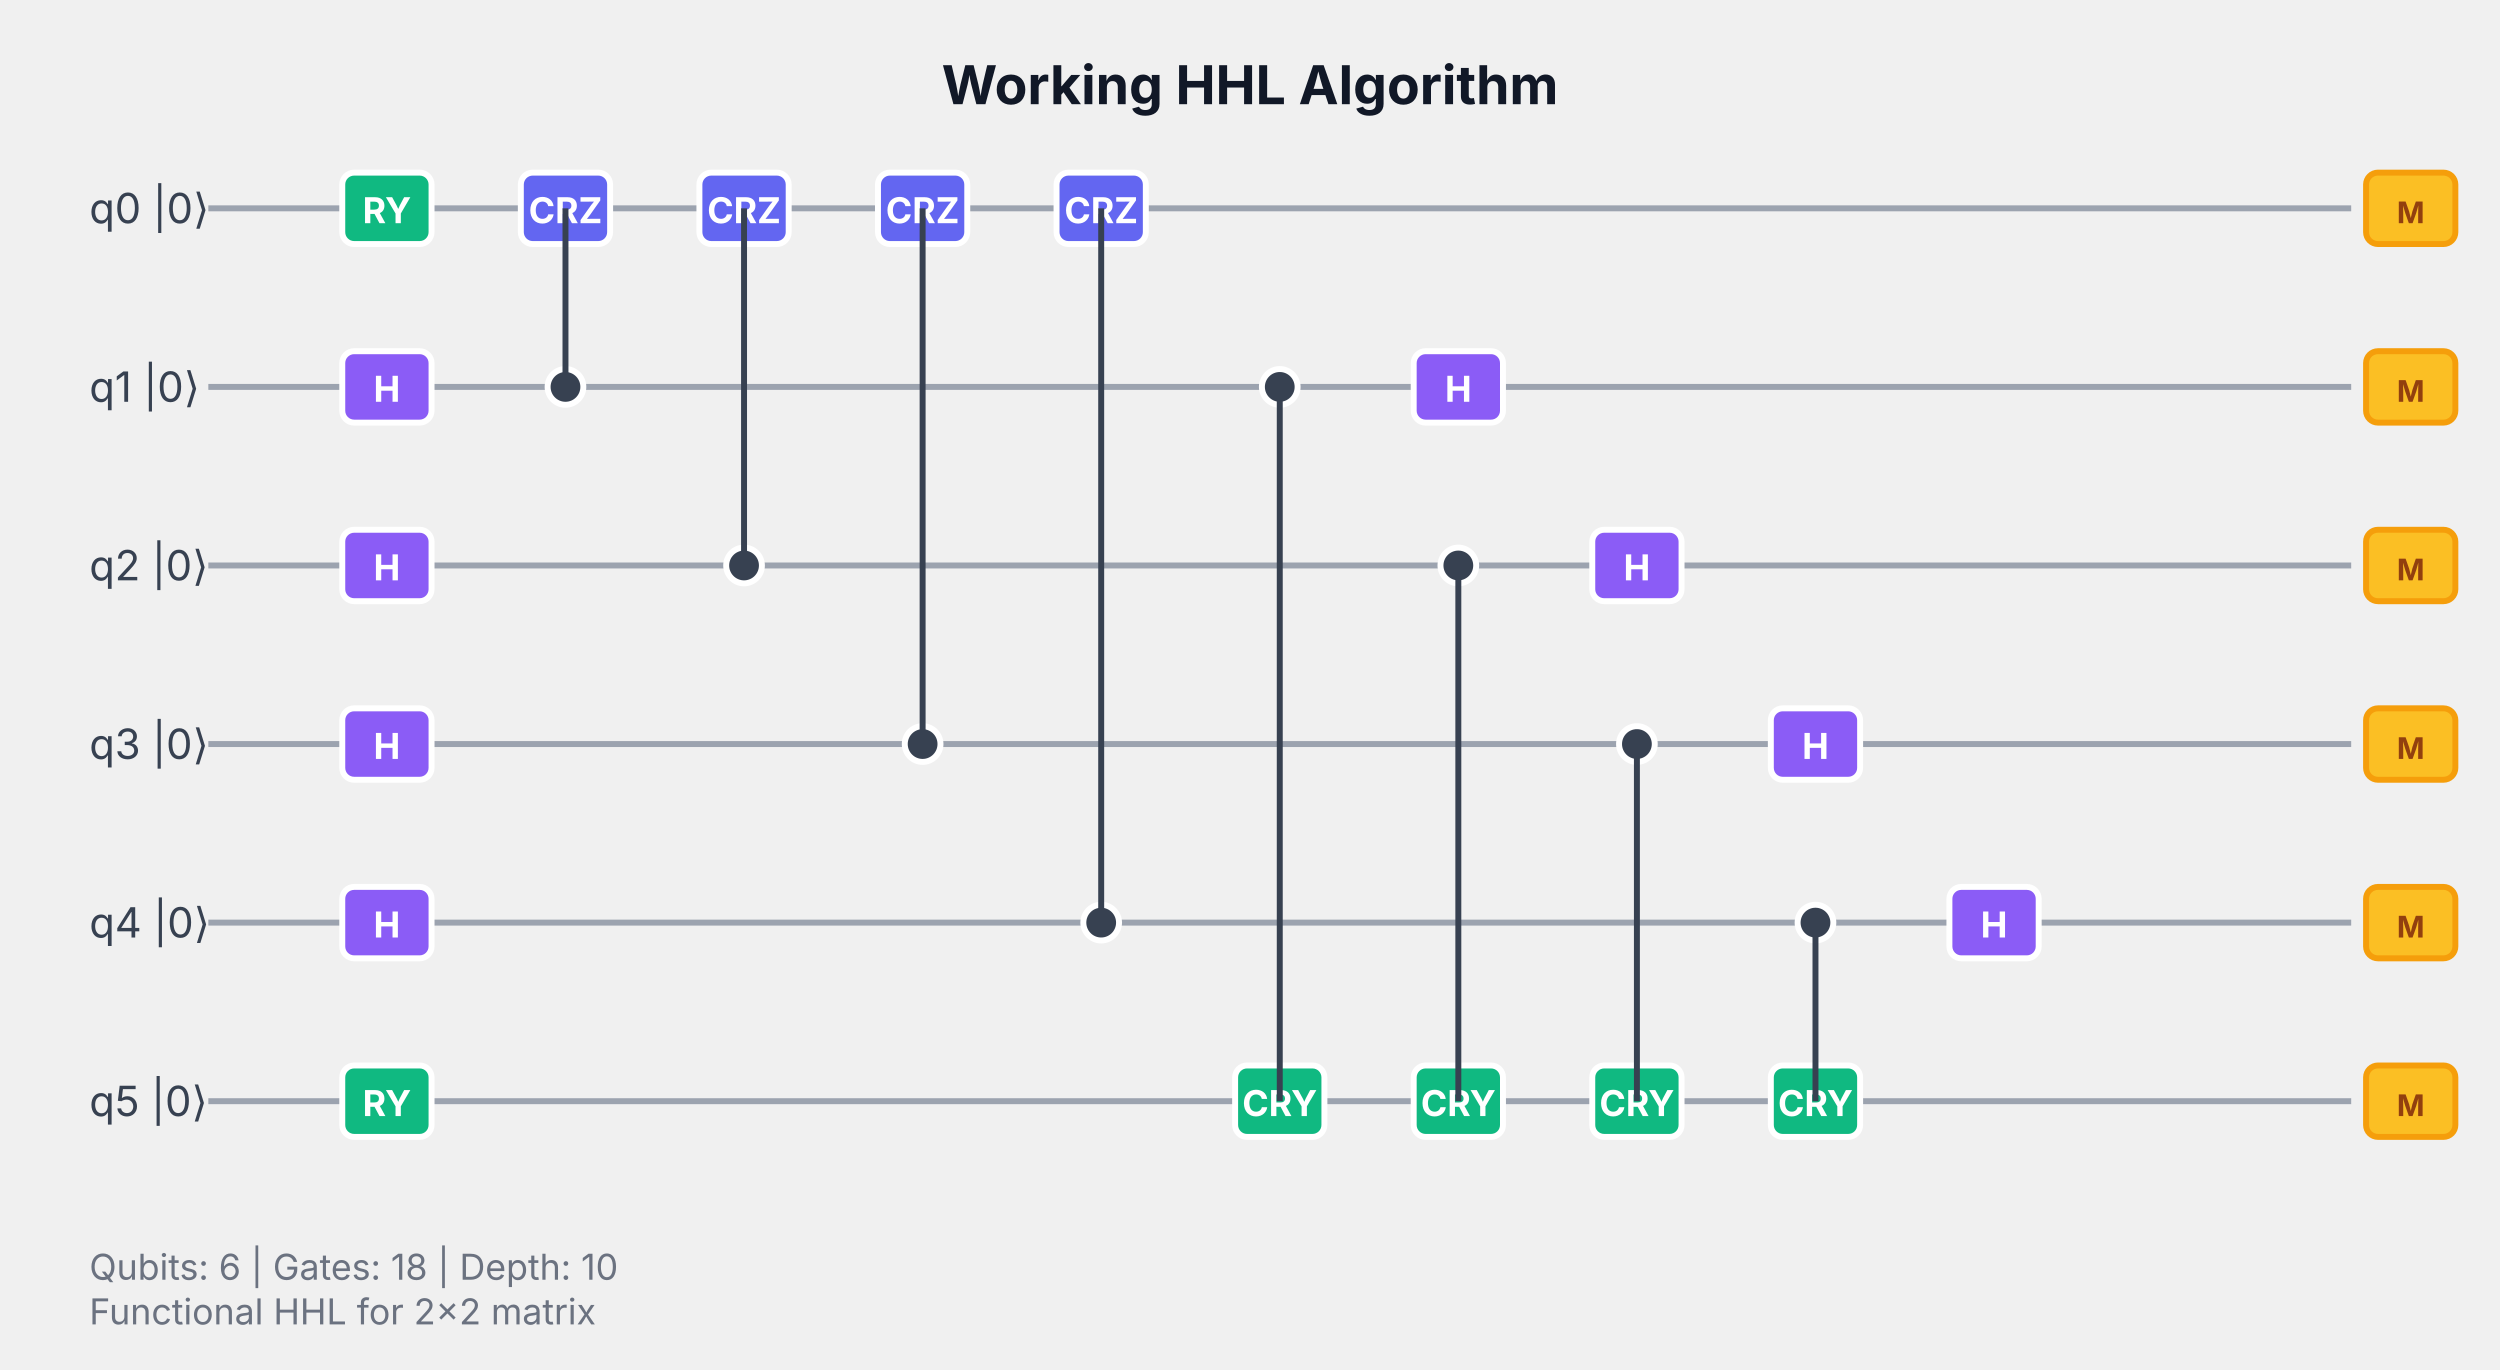
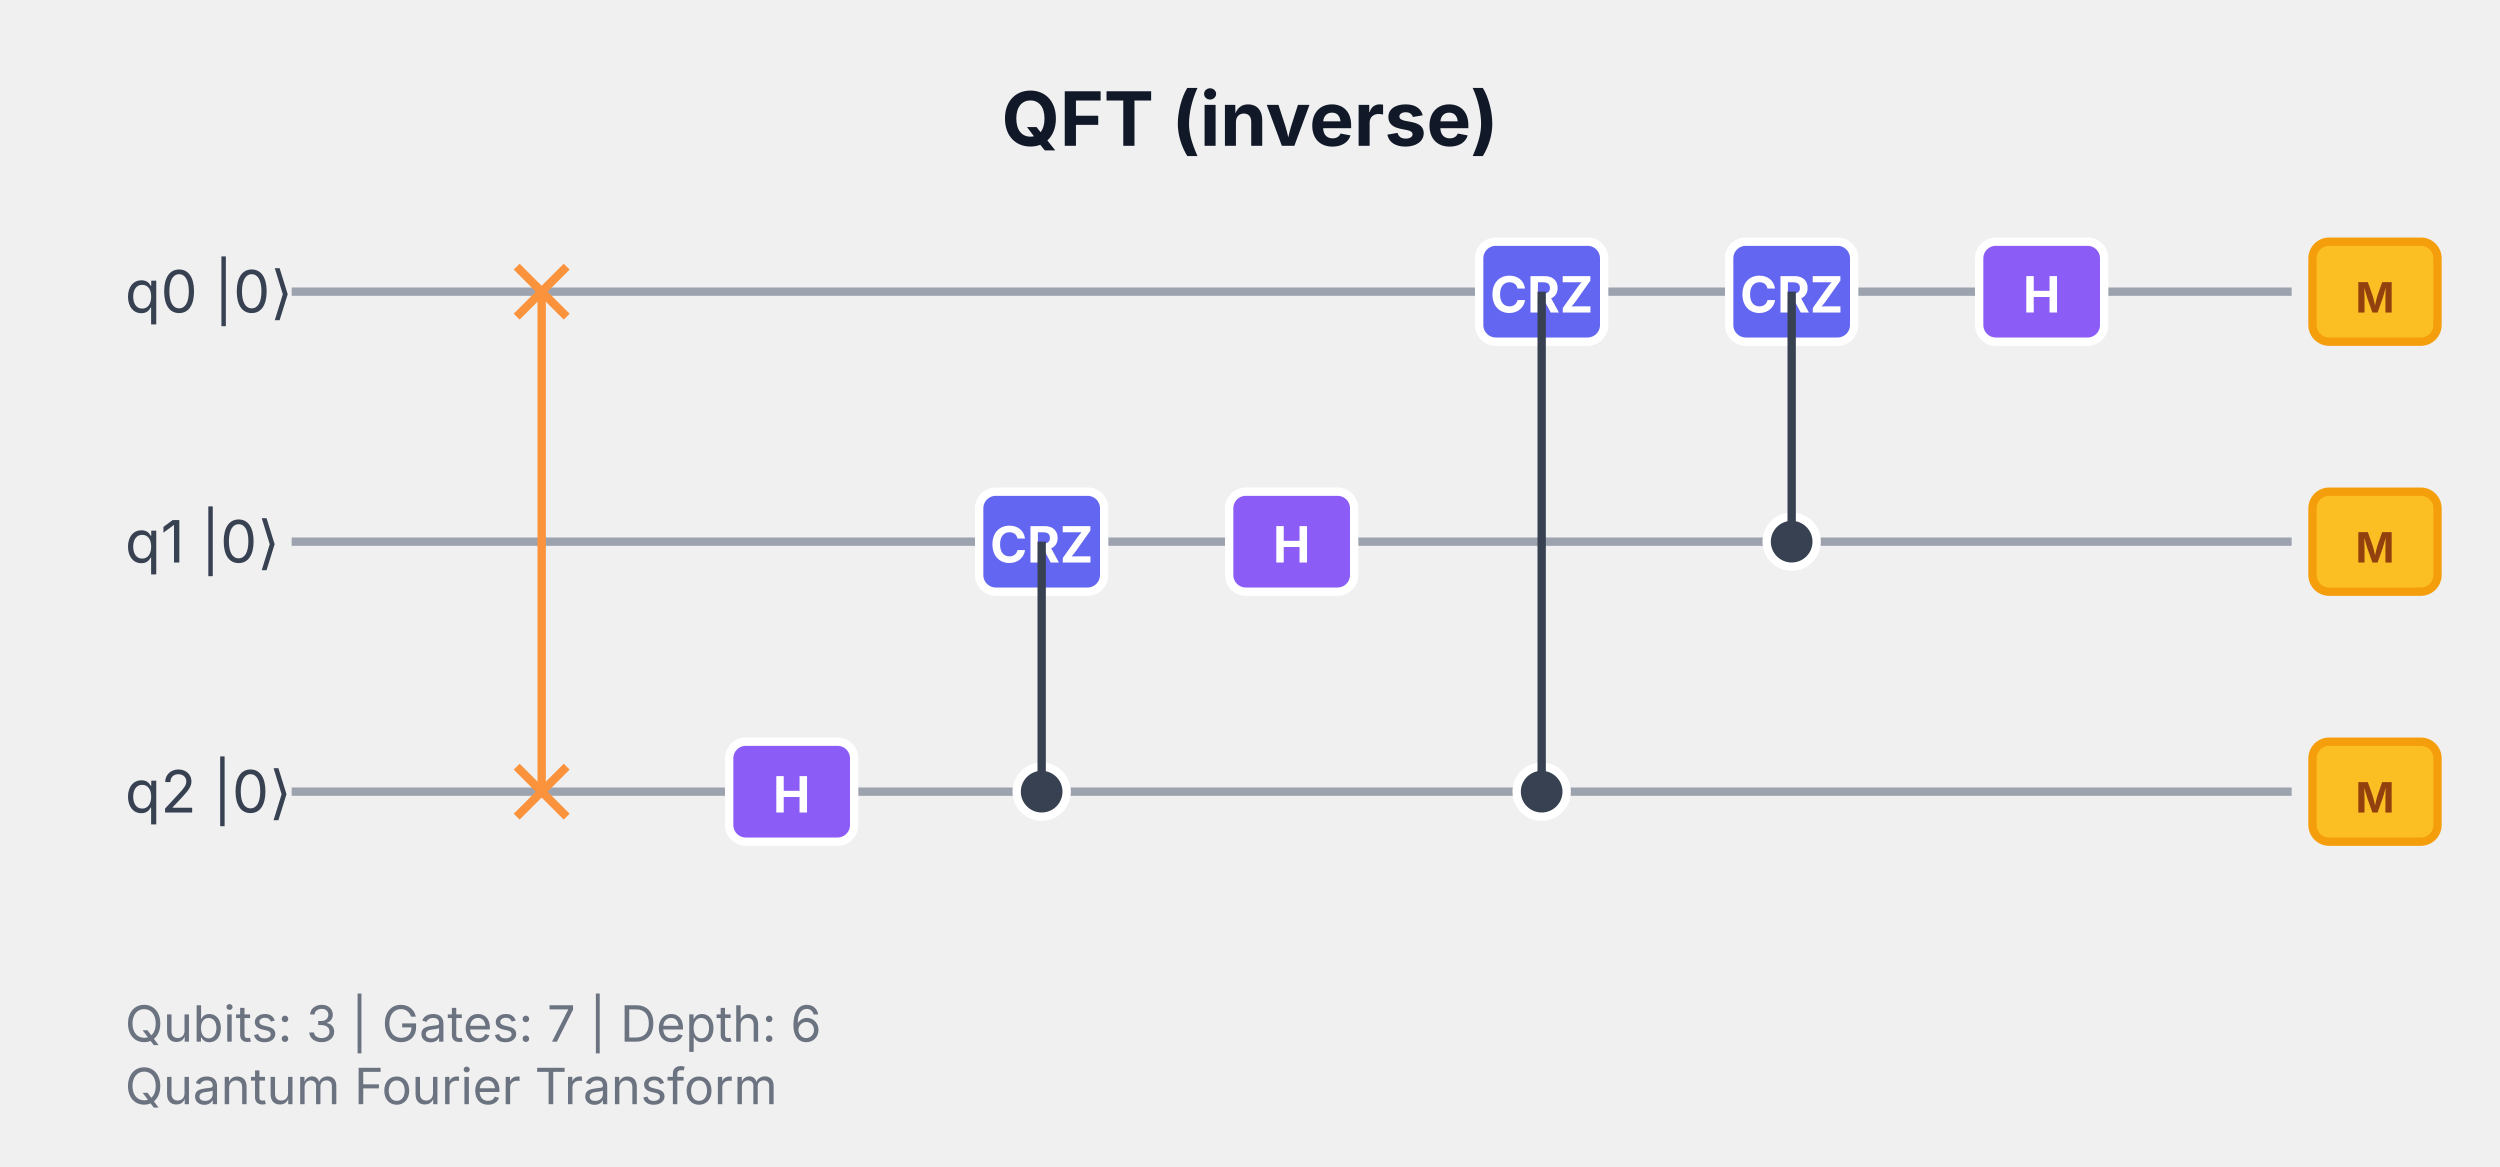
- <svg xmlns="http://www.w3.org/2000/svg" height="460" style="background-color: #ffffff; border: 1px solid #e5e7eb; border-radius: 8px;" width="840">
+ <svg xmlns="http://www.w3.org/2000/svg" height="280" style="background-color: #ffffff; border: 1px solid #e5e7eb; border-radius: 8px;" width="600">
  <defs>
    <style>.gate-group:hover rect { opacity: 1; stroke-width: 3; }
                         .gate-group:hover circle { stroke-width: 3; }
                         text { font-family: 'SF Pro Display', 'Segoe UI', system-ui, sans-serif; }</style>
  </defs>
-   <text fill="#111827" font-size="18" font-weight="bold" text-anchor="middle" x="420" y="35">Working HHL Algorithm</text>
+   <text fill="#111827" font-size="18" font-weight="bold" text-anchor="middle" x="300" y="35">QFT (inverse)</text>
  <g>
    <text fill="#374151" font-size="14" x="30" y="75">q0 |0⟩</text>
-     <line stroke="#9ca3af" stroke-width="2" x1="70" x2="790" y1="70" y2="70" />
+     <line stroke="#9ca3af" stroke-width="2" x1="70" x2="550" y1="70" y2="70" />
  </g>
  <g>
    <text fill="#374151" font-size="14" x="30" y="135">q1 |0⟩</text>
-     <line stroke="#9ca3af" stroke-width="2" x1="70" x2="790" y1="130" y2="130" />
+     <line stroke="#9ca3af" stroke-width="2" x1="70" x2="550" y1="130" y2="130" />
  </g>
  <g>
    <text fill="#374151" font-size="14" x="30" y="195">q2 |0⟩</text>
-     <line stroke="#9ca3af" stroke-width="2" x1="70" x2="790" y1="190" y2="190" />
-   </g>
-   <g>
-     <text fill="#374151" font-size="14" x="30" y="255">q3 |0⟩</text>
-     <line stroke="#9ca3af" stroke-width="2" x1="70" x2="790" y1="250" y2="250" />
-   </g>
-   <g>
-     <text fill="#374151" font-size="14" x="30" y="315">q4 |0⟩</text>
-     <line stroke="#9ca3af" stroke-width="2" x1="70" x2="790" y1="310" y2="310" />
-   </g>
-   <g>
-     <text fill="#374151" font-size="14" x="30" y="375">q5 |0⟩</text>
-     <line stroke="#9ca3af" stroke-width="2" x1="70" x2="790" y1="370" y2="370" />
+     <line stroke="#9ca3af" stroke-width="2" x1="70" x2="550" y1="190" y2="190" />
  </g>
  <g class="gate-group">
-     <rect fill="#10b981" height="24" rx="4" stroke="#ffffff" stroke-width="2" width="30" x="115" y="58" />
-     <text fill="#ffffff" font-size="12" font-weight="bold" text-anchor="middle" x="130" y="75">RY</text>
+     <line stroke="#fb923c" stroke-width="2" x1="124" x2="136" y1="64" y2="76" />
+     <line stroke="#fb923c" stroke-width="2" x1="124" x2="136" y1="76" y2="64" />
+     <line stroke="#fb923c" stroke-width="2" x1="124" x2="136" y1="184" y2="196" />
+     <line stroke="#fb923c" stroke-width="2" x1="124" x2="136" y1="196" y2="184" />
+     <line stroke="#fb923c" stroke-width="2" x1="130" x2="130" y1="70" y2="190" />
  </g>
  <g class="gate-group">
-     <rect fill="#8b5cf6" height="24" rx="4" stroke="#ffffff" stroke-width="2" width="30" x="115" y="118" />
-     <text fill="#ffffff" font-size="12" font-weight="bold" text-anchor="middle" x="130" y="135">H</text>
-   </g>
-   <g class="gate-group">
-     <rect fill="#8b5cf6" height="24" rx="4" stroke="#ffffff" stroke-width="2" width="30" x="115" y="178" />
-     <text fill="#ffffff" font-size="12" font-weight="bold" text-anchor="middle" x="130" y="195">H</text>
-   </g>
-   <g class="gate-group">
-     <rect fill="#8b5cf6" height="24" rx="4" stroke="#ffffff" stroke-width="2" width="30" x="115" y="238" />
-     <text fill="#ffffff" font-size="12" font-weight="bold" text-anchor="middle" x="130" y="255">H</text>
-   </g>
-   <g class="gate-group">
-     <rect fill="#8b5cf6" height="24" rx="4" stroke="#ffffff" stroke-width="2" width="30" x="115" y="298" />
-     <text fill="#ffffff" font-size="12" font-weight="bold" text-anchor="middle" x="130" y="315">H</text>
-   </g>
-   <g class="gate-group">
-     <circle cx="190" cy="130" fill="#374151" r="6" stroke="#ffffff" stroke-width="2" />
-     <rect fill="#6366f1" height="24" rx="4" stroke="#ffffff" stroke-width="2" width="30" x="175" y="58" />
-     <text fill="#ffffff" font-size="12" font-weight="bold" text-anchor="middle" x="190" y="75">CRZ</text>
-     <line stroke="#374151" stroke-width="2" x1="190" x2="190" y1="70" y2="130" />
+     <rect fill="#8b5cf6" height="24" rx="4" stroke="#ffffff" stroke-width="2" width="30" x="175" y="178" />
+     <text fill="#ffffff" font-size="12" font-weight="bold" text-anchor="middle" x="190" y="195">H</text>
  </g>
  <g class="gate-group">
    <circle cx="250" cy="190" fill="#374151" r="6" stroke="#ffffff" stroke-width="2" />
-     <rect fill="#6366f1" height="24" rx="4" stroke="#ffffff" stroke-width="2" width="30" x="235" y="58" />
-     <text fill="#ffffff" font-size="12" font-weight="bold" text-anchor="middle" x="250" y="75">CRZ</text>
-     <line stroke="#374151" stroke-width="2" x1="250" x2="250" y1="70" y2="190" />
+     <rect fill="#6366f1" height="24" rx="4" stroke="#ffffff" stroke-width="2" width="30" x="235" y="118" />
+     <text fill="#ffffff" font-size="12" font-weight="bold" text-anchor="middle" x="250" y="135">CRZ</text>
+     <line stroke="#374151" stroke-width="2" x1="250" x2="250" y1="130" y2="190" />
  </g>
  <g class="gate-group">
-     <circle cx="310" cy="250" fill="#374151" r="6" stroke="#ffffff" stroke-width="2" />
-     <rect fill="#6366f1" height="24" rx="4" stroke="#ffffff" stroke-width="2" width="30" x="295" y="58" />
-     <text fill="#ffffff" font-size="12" font-weight="bold" text-anchor="middle" x="310" y="75">CRZ</text>
-     <line stroke="#374151" stroke-width="2" x1="310" x2="310" y1="70" y2="250" />
+     <rect fill="#8b5cf6" height="24" rx="4" stroke="#ffffff" stroke-width="2" width="30" x="295" y="118" />
+     <text fill="#ffffff" font-size="12" font-weight="bold" text-anchor="middle" x="310" y="135">H</text>
  </g>
  <g class="gate-group">
-     <circle cx="370" cy="310" fill="#374151" r="6" stroke="#ffffff" stroke-width="2" />
+     <circle cx="370" cy="190" fill="#374151" r="6" stroke="#ffffff" stroke-width="2" />
    <rect fill="#6366f1" height="24" rx="4" stroke="#ffffff" stroke-width="2" width="30" x="355" y="58" />
    <text fill="#ffffff" font-size="12" font-weight="bold" text-anchor="middle" x="370" y="75">CRZ</text>
-     <line stroke="#374151" stroke-width="2" x1="370" x2="370" y1="70" y2="310" />
-   </g>
-   <g class="gate-group">
-     <rect fill="#10b981" height="24" rx="4" stroke="#ffffff" stroke-width="2" width="30" x="115" y="358" />
-     <text fill="#ffffff" font-size="12" font-weight="bold" text-anchor="middle" x="130" y="375">RY</text>
+     <line stroke="#374151" stroke-width="2" x1="370" x2="370" y1="70" y2="190" />
  </g>
  <g class="gate-group">
    <circle cx="430" cy="130" fill="#374151" r="6" stroke="#ffffff" stroke-width="2" />
-     <rect fill="#10b981" height="24" rx="4" stroke="#ffffff" stroke-width="2" width="30" x="415" y="358" />
-     <text fill="#ffffff" font-size="12" font-weight="bold" text-anchor="middle" x="430" y="375">CRY</text>
-     <line stroke="#374151" stroke-width="2" x1="430" x2="430" y1="130" y2="370" />
+     <rect fill="#6366f1" height="24" rx="4" stroke="#ffffff" stroke-width="2" width="30" x="415" y="58" />
+     <text fill="#ffffff" font-size="12" font-weight="bold" text-anchor="middle" x="430" y="75">CRZ</text>
+     <line stroke="#374151" stroke-width="2" x1="430" x2="430" y1="70" y2="130" />
  </g>
  <g class="gate-group">
-     <circle cx="490" cy="190" fill="#374151" r="6" stroke="#ffffff" stroke-width="2" />
-     <rect fill="#10b981" height="24" rx="4" stroke="#ffffff" stroke-width="2" width="30" x="475" y="358" />
-     <text fill="#ffffff" font-size="12" font-weight="bold" text-anchor="middle" x="490" y="375">CRY</text>
-     <line stroke="#374151" stroke-width="2" x1="490" x2="490" y1="190" y2="370" />
-   </g>
-   <g class="gate-group">
-     <circle cx="550" cy="250" fill="#374151" r="6" stroke="#ffffff" stroke-width="2" />
-     <rect fill="#10b981" height="24" rx="4" stroke="#ffffff" stroke-width="2" width="30" x="535" y="358" />
-     <text fill="#ffffff" font-size="12" font-weight="bold" text-anchor="middle" x="550" y="375">CRY</text>
-     <line stroke="#374151" stroke-width="2" x1="550" x2="550" y1="250" y2="370" />
-   </g>
-   <g class="gate-group">
-     <circle cx="610" cy="310" fill="#374151" r="6" stroke="#ffffff" stroke-width="2" />
-     <rect fill="#10b981" height="24" rx="4" stroke="#ffffff" stroke-width="2" width="30" x="595" y="358" />
-     <text fill="#ffffff" font-size="12" font-weight="bold" text-anchor="middle" x="610" y="375">CRY</text>
-     <line stroke="#374151" stroke-width="2" x1="610" x2="610" y1="310" y2="370" />
-   </g>
-   <g class="gate-group">
-     <rect fill="#8b5cf6" height="24" rx="4" stroke="#ffffff" stroke-width="2" width="30" x="655" y="298" />
-     <text fill="#ffffff" font-size="12" font-weight="bold" text-anchor="middle" x="670" y="315">H</text>
-   </g>
-   <g class="gate-group">
-     <rect fill="#8b5cf6" height="24" rx="4" stroke="#ffffff" stroke-width="2" width="30" x="595" y="238" />
-     <text fill="#ffffff" font-size="12" font-weight="bold" text-anchor="middle" x="610" y="255">H</text>
-   </g>
-   <g class="gate-group">
-     <rect fill="#8b5cf6" height="24" rx="4" stroke="#ffffff" stroke-width="2" width="30" x="535" y="178" />
-     <text fill="#ffffff" font-size="12" font-weight="bold" text-anchor="middle" x="550" y="195">H</text>
-   </g>
-   <g class="gate-group">
-     <rect fill="#8b5cf6" height="24" rx="4" stroke="#ffffff" stroke-width="2" width="30" x="475" y="118" />
-     <text fill="#ffffff" font-size="12" font-weight="bold" text-anchor="middle" x="490" y="135">H</text>
+     <rect fill="#8b5cf6" height="24" rx="4" stroke="#ffffff" stroke-width="2" width="30" x="475" y="58" />
+     <text fill="#ffffff" font-size="12" font-weight="bold" text-anchor="middle" x="490" y="75">H</text>
  </g>
  <g>
-     <rect fill="#fbbf24" height="24" rx="4" stroke="#f59e0b" stroke-width="2" width="30" x="795" y="58" />
-     <text fill="#92400e" font-size="10" font-weight="bold" text-anchor="middle" x="810" y="75">M</text>
+     <rect fill="#fbbf24" height="24" rx="4" stroke="#f59e0b" stroke-width="2" width="30" x="555" y="58" />
+     <text fill="#92400e" font-size="10" font-weight="bold" text-anchor="middle" x="570" y="75">M</text>
  </g>
  <g>
-     <rect fill="#fbbf24" height="24" rx="4" stroke="#f59e0b" stroke-width="2" width="30" x="795" y="118" />
-     <text fill="#92400e" font-size="10" font-weight="bold" text-anchor="middle" x="810" y="135">M</text>
+     <rect fill="#fbbf24" height="24" rx="4" stroke="#f59e0b" stroke-width="2" width="30" x="555" y="118" />
+     <text fill="#92400e" font-size="10" font-weight="bold" text-anchor="middle" x="570" y="135">M</text>
  </g>
  <g>
-     <rect fill="#fbbf24" height="24" rx="4" stroke="#f59e0b" stroke-width="2" width="30" x="795" y="178" />
-     <text fill="#92400e" font-size="10" font-weight="bold" text-anchor="middle" x="810" y="195">M</text>
+     <rect fill="#fbbf24" height="24" rx="4" stroke="#f59e0b" stroke-width="2" width="30" x="555" y="178" />
+     <text fill="#92400e" font-size="10" font-weight="bold" text-anchor="middle" x="570" y="195">M</text>
  </g>
  <g>
-     <rect fill="#fbbf24" height="24" rx="4" stroke="#f59e0b" stroke-width="2" width="30" x="795" y="238" />
-     <text fill="#92400e" font-size="10" font-weight="bold" text-anchor="middle" x="810" y="255">M</text>
-   </g>
-   <g>
-     <rect fill="#fbbf24" height="24" rx="4" stroke="#f59e0b" stroke-width="2" width="30" x="795" y="298" />
-     <text fill="#92400e" font-size="10" font-weight="bold" text-anchor="middle" x="810" y="315">M</text>
-   </g>
-   <g>
-     <rect fill="#fbbf24" height="24" rx="4" stroke="#f59e0b" stroke-width="2" width="30" x="795" y="358" />
-     <text fill="#92400e" font-size="10" font-weight="bold" text-anchor="middle" x="810" y="375">M</text>
-   </g>
-   <g>
-     <text fill="#6b7280" font-size="12" x="30" y="430">Qubits: 6 | Gates: 18 | Depth: 10</text>
-     <text fill="#6b7280" font-size="12" x="30" y="445">Functional HHL for 2×2 matrix</text>
+     <text fill="#6b7280" font-size="12" x="30" y="250">Qubits: 3 | Gates: 7 | Depth: 6</text>
+     <text fill="#6b7280" font-size="12" x="30" y="265">Quantum Fourier Transform</text>
  </g>
</svg>
